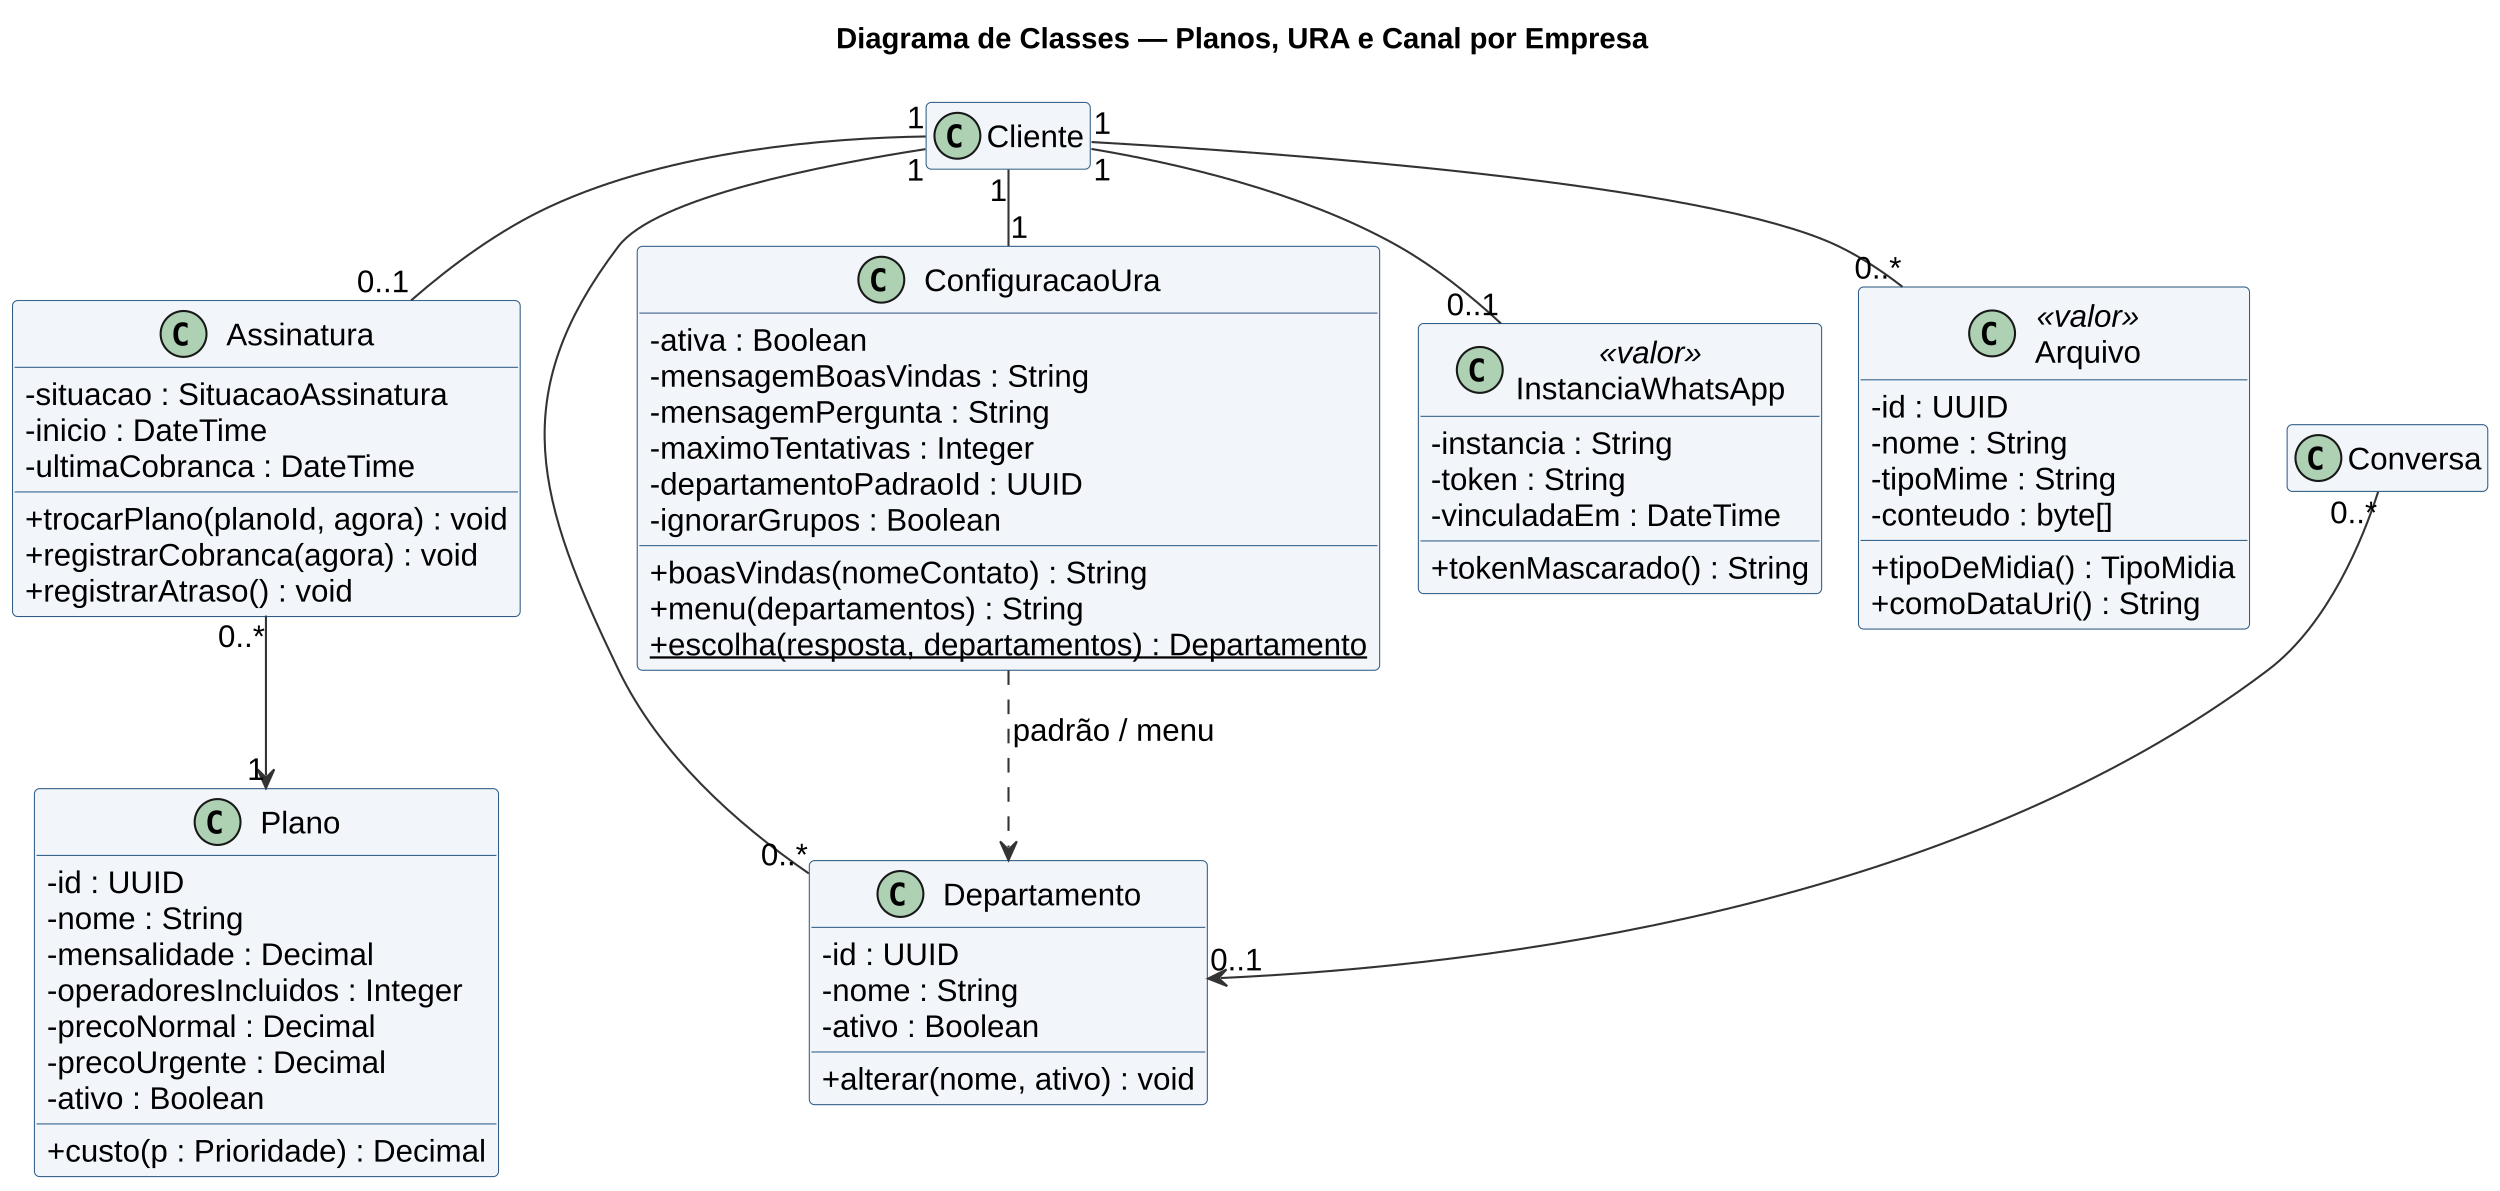
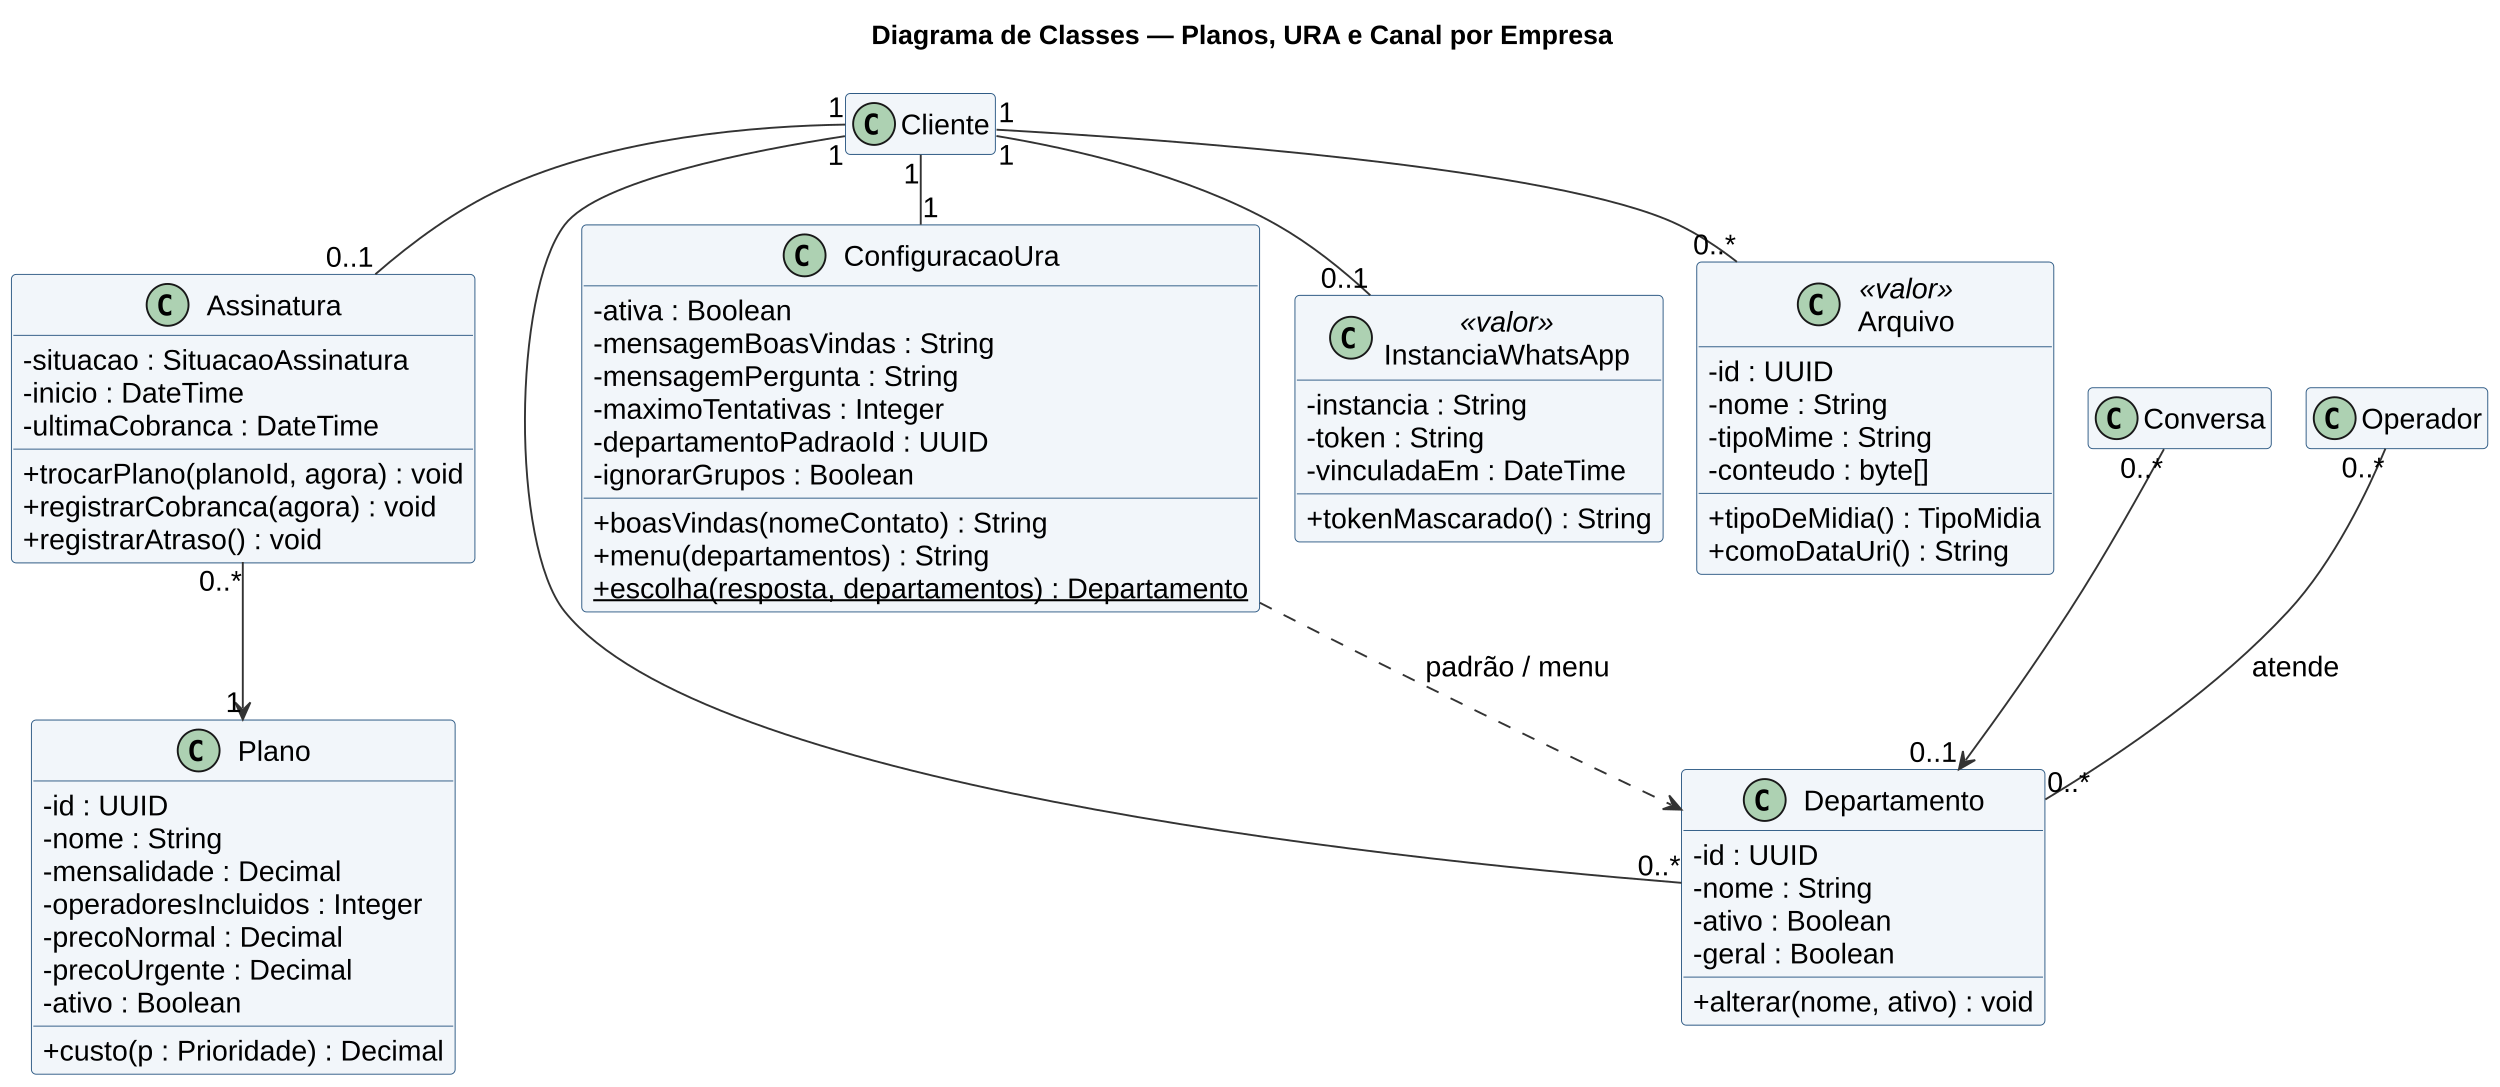
- <svg xmlns="http://www.w3.org/2000/svg" contentStyleType="text/css" data-diagram-type="CLASS" height="1189.583px" preserveAspectRatio="none" style="width:2497px;height:1189px;background:#FFFFFF;" version="1.1" viewBox="0 0 2497 1189" width="2497.917px" zoomAndPan="magnify">
+ <svg xmlns="http://www.w3.org/2000/svg" contentStyleType="text/css" data-diagram-type="CLASS" height="1189.583px" preserveAspectRatio="none" style="width:2735px;height:1189px;background:#FFFFFF;" version="1.1" viewBox="0 0 2735 1189" width="2735.417px" zoomAndPan="magnify">
  <defs />
  <g>
    <g class="title" data-source-line="3">
-       <text fill="#000000" font-family="Arial" font-size="29.167" font-weight="bold" lengthAdjust="spacing" textLength="812.109" x="835.091" y="48.191">Diagrama de Classes — Planos, URA e Canal por Empresa</text>
+       <text fill="#000000" font-family="Arial" font-size="29.167" font-weight="bold" lengthAdjust="spacing" textLength="812.109" x="953.32" y="48.191">Diagrama de Classes — Planos, URA e Canal por Empresa</text>
    </g>
    <g class="entity" data-entity="Cliente" data-source-line="7" data-uid="ent0002" id="entity_Cliente">
      <rect fill="#F2F6FA" height="66.667" rx="5.208" ry="5.208" style="stroke:#2F5B85;stroke-width:1.042;" width="163.941" x="925" y="102.289" />
      <ellipse cx="956.25" cy="135.622" fill="#ADD1B2" rx="22.917" ry="22.917" style="stroke:#181818;stroke-width:2.083;" />
      <path d="M960.245,146.424 Q959.177,146.974 958.002,147.248 Q956.827,147.523 955.53,147.523 Q950.922,147.523 948.495,144.487 Q946.069,141.45 946.069,135.713 Q946.069,129.96 948.495,126.924 Q950.922,123.887 955.53,123.887 Q956.827,123.887 958.017,124.162 Q959.207,124.436 960.245,124.986 L960.245,129.991 Q959.085,128.923 957.994,128.427 Q956.903,127.931 955.743,127.931 Q953.271,127.931 952.013,129.892 Q950.754,131.852 950.754,135.713 Q950.754,139.558 952.013,141.519 Q953.271,143.479 955.743,143.479 Q956.903,143.479 957.994,142.983 Q959.085,142.488 960.245,141.419 Z " fill="#000000" />
      <text fill="#000000" font-family="Arial" font-size="31.25" lengthAdjust="spacing" textLength="97.275" x="985.417" y="146.967">Cliente</text>
    </g>
    <g class="entity" data-entity="Conversa" data-source-line="8" data-uid="ent0003" id="entity_Conversa">
      <rect fill="#F2F6FA" height="66.667" rx="5.208" ry="5.208" style="stroke:#2F5B85;stroke-width:1.042;" width="200.41" x="2284.375" y="424.164" />
      <ellipse cx="2315.625" cy="457.497" fill="#ADD1B2" rx="22.917" ry="22.917" style="stroke:#181818;stroke-width:2.083;" />
      <path d="M2319.62,468.299 Q2318.552,468.849 2317.377,469.123 Q2316.202,469.398 2314.905,469.398 Q2310.297,469.398 2307.87,466.361 Q2305.444,463.325 2305.444,457.588 Q2305.444,451.835 2307.87,448.799 Q2310.297,445.762 2314.905,445.762 Q2316.202,445.762 2317.392,446.037 Q2318.582,446.311 2319.62,446.861 L2319.62,451.866 Q2318.46,450.798 2317.369,450.302 Q2316.278,449.806 2315.118,449.806 Q2312.646,449.806 2311.388,451.767 Q2310.129,453.727 2310.129,457.588 Q2310.129,461.433 2311.388,463.394 Q2312.646,465.354 2315.118,465.354 Q2316.278,465.354 2317.369,464.858 Q2318.46,464.363 2319.62,463.295 Z " fill="#000000" />
      <text fill="#000000" font-family="Arial" font-size="31.25" lengthAdjust="spacing" textLength="133.743" x="2344.792" y="468.842">Conversa</text>
    </g>
-     <g class="entity" data-entity="Plano" data-source-line="9" data-uid="ent0004" id="entity_Plano">
+     <g class="entity" data-entity="Operador" data-source-line="9" data-uid="ent0004" id="entity_Operador">
+       <rect fill="#F2F6FA" height="66.667" rx="5.208" ry="5.208" style="stroke:#2F5B85;stroke-width:1.042;" width="198.686" x="2522.917" y="424.164" />
+       <ellipse cx="2554.167" cy="457.497" fill="#ADD1B2" rx="22.917" ry="22.917" style="stroke:#181818;stroke-width:2.083;" />
+       <path d="M2558.161,468.299 Q2557.093,468.849 2555.918,469.123 Q2554.743,469.398 2553.447,469.398 Q2548.838,469.398 2546.412,466.361 Q2543.986,463.325 2543.986,457.588 Q2543.986,451.835 2546.412,448.799 Q2548.838,445.762 2553.447,445.762 Q2554.743,445.762 2555.934,446.037 Q2557.124,446.311 2558.161,446.861 L2558.161,451.866 Q2557.002,450.798 2555.911,450.302 Q2554.82,449.806 2553.66,449.806 Q2551.188,449.806 2549.929,451.767 Q2548.671,453.727 2548.671,457.588 Q2548.671,461.433 2549.929,463.394 Q2551.188,465.354 2553.66,465.354 Q2554.82,465.354 2555.911,464.858 Q2557.002,464.363 2558.161,463.295 Z " fill="#000000" />
+       <text fill="#000000" font-family="Arial" font-size="31.25" lengthAdjust="spacing" textLength="132.019" x="2583.333" y="468.842">Operador</text>
+     </g>
+     <g class="entity" data-entity="Plano" data-source-line="10" data-uid="ent0005" id="entity_Plano">
      <rect fill="#F2F6FA" height="387.476" rx="5.208" ry="5.208" style="stroke:#2F5B85;stroke-width:1.042;" width="463.538" x="34.375" y="787.706" />
      <ellipse cx="217.327" cy="821.039" fill="#ADD1B2" rx="22.917" ry="22.917" style="stroke:#181818;stroke-width:2.083;" />
      <path d="M221.322,831.841 Q220.254,832.39 219.079,832.665 Q217.904,832.94 216.607,832.94 Q211.999,832.94 209.572,829.903 Q207.146,826.867 207.146,821.129 Q207.146,815.377 209.572,812.34 Q211.999,809.304 216.607,809.304 Q217.904,809.304 219.094,809.578 Q220.284,809.853 221.322,810.402 L221.322,815.407 Q220.162,814.339 219.071,813.843 Q217.98,813.347 216.82,813.347 Q214.348,813.347 213.089,815.308 Q211.831,817.269 211.831,821.129 Q211.831,824.975 213.089,826.935 Q214.348,828.896 216.82,828.896 Q217.98,828.896 219.071,828.4 Q220.162,827.904 221.322,826.836 Z " fill="#000000" />
      <text fill="#000000" font-family="Arial" font-size="31.25" lengthAdjust="spacing" textLength="79.925" x="260.035" y="832.384">Plano</text>
      <line style="stroke:#2F5B85;stroke-width:1.042;" x1="36.458" x2="495.829" y1="854.372" y2="854.372" />
      <text fill="#000000" font-family="Arial" font-size="31.25" lengthAdjust="spacing" textLength="137.161" x="46.875" y="892.018">-id : UUID</text>
      <text fill="#000000" font-family="Arial" font-size="31.25" lengthAdjust="spacing" textLength="196.258" x="46.875" y="927.952">-nome : String</text>
      <text fill="#000000" font-family="Arial" font-size="31.25" lengthAdjust="spacing" textLength="326.523" x="46.875" y="963.886">-mensalidade : Decimal</text>
      <text fill="#000000" font-family="Arial" font-size="31.25" lengthAdjust="spacing" textLength="415.176" x="46.875" y="999.821">-operadoresIncluidos : Integer</text>
      <text fill="#000000" font-family="Arial" font-size="31.25" lengthAdjust="spacing" textLength="328.201" x="46.875" y="1035.755">-precoNormal : Decimal</text>
      <text fill="#000000" font-family="Arial" font-size="31.25" lengthAdjust="spacing" textLength="338.669" x="46.875" y="1071.69">-precoUrgente : Decimal</text>
      <text fill="#000000" font-family="Arial" font-size="31.25" lengthAdjust="spacing" textLength="217.148" x="46.875" y="1107.624">-ativo : Boolean</text>
      <line style="stroke:#2F5B85;stroke-width:1.042;" x1="36.458" x2="495.829" y1="1122.58" y2="1122.58" />
      <text fill="#000000" font-family="Arial" font-size="31.25" lengthAdjust="spacing" textLength="438.538" x="46.875" y="1160.225">+custo(p : Prioridade) : Decimal</text>
    </g>
-     <g class="entity" data-entity="Assinatura" data-source-line="19" data-uid="ent0005" id="entity_Assinatura">
+     <g class="entity" data-entity="Assinatura" data-source-line="20" data-uid="ent0006" id="entity_Assinatura">
      <rect fill="#F2F6FA" height="315.607" rx="5.208" ry="5.208" style="stroke:#2F5B85;stroke-width:1.042;" width="507.056" x="12.5" y="300.205" />
      <ellipse cx="183.352" cy="333.539" fill="#ADD1B2" rx="22.917" ry="22.917" style="stroke:#181818;stroke-width:2.083;" />
      <path d="M187.346,344.341 Q186.278,344.89 185.103,345.165 Q183.928,345.44 182.631,345.44 Q178.023,345.44 175.597,342.403 Q173.171,339.367 173.171,333.629 Q173.171,327.877 175.597,324.84 Q178.023,321.804 182.631,321.804 Q183.928,321.804 185.119,322.079 Q186.309,322.353 187.346,322.902 L187.346,327.907 Q186.187,326.839 185.096,326.343 Q184.005,325.847 182.845,325.847 Q180.373,325.847 179.114,327.808 Q177.855,329.769 177.855,333.629 Q177.855,337.475 179.114,339.435 Q180.373,341.396 182.845,341.396 Q184.005,341.396 185.096,340.9 Q186.187,340.404 187.346,339.336 Z " fill="#000000" />
      <text fill="#000000" font-family="Arial" font-size="31.25" lengthAdjust="spacing" textLength="147.644" x="226.06" y="344.884">Assinatura</text>
      <line style="stroke:#2F5B85;stroke-width:1.042;" x1="14.583" x2="517.472" y1="366.872" y2="366.872" />
      <text fill="#000000" font-family="Arial" font-size="31.25" lengthAdjust="spacing" textLength="422.104" x="25" y="404.518">-situacao : SituacaoAssinatura</text>
      <text fill="#000000" font-family="Arial" font-size="31.25" lengthAdjust="spacing" textLength="243.118" x="25" y="440.452">-inicio : DateTime</text>
      <text fill="#000000" font-family="Arial" font-size="31.25" lengthAdjust="spacing" textLength="390.762" x="25" y="476.387">-ultimaCobranca : DateTime</text>
      <line style="stroke:#2F5B85;stroke-width:1.042;" x1="14.583" x2="517.472" y1="491.342" y2="491.342" />
      <text fill="#000000" font-family="Arial" font-size="31.25" lengthAdjust="spacing" textLength="482.056" x="25" y="528.988">+trocarPlano(planoId, agora) : void</text>
      <text fill="#000000" font-family="Arial" font-size="31.25" lengthAdjust="spacing" textLength="452.469" x="25" y="564.922">+registrarCobranca(agora) : void</text>
      <text fill="#000000" font-family="Arial" font-size="31.25" lengthAdjust="spacing" textLength="327.362" x="25" y="600.856">+registrarAtraso() : void</text>
    </g>
-     <g class="entity" data-entity="Departamento" data-source-line="27" data-uid="ent0006" id="entity_Departamento">
-       <rect fill="#F2F6FA" height="243.738" rx="5.208" ry="5.208" style="stroke:#2F5B85;stroke-width:1.042;" width="397.559" x="808.333" y="859.581" />
-       <ellipse cx="899.372" cy="892.914" fill="#ADD1B2" rx="22.917" ry="22.917" style="stroke:#181818;stroke-width:2.083;" />
-       <path d="M903.367,903.716 Q902.298,904.265 901.124,904.54 Q899.949,904.815 898.652,904.815 Q894.043,904.815 891.617,901.778 Q889.191,898.742 889.191,893.004 Q889.191,887.252 891.617,884.215 Q894.043,881.179 898.652,881.179 Q899.949,881.179 901.139,881.453 Q902.329,881.728 903.367,882.277 L903.367,887.282 Q902.207,886.214 901.116,885.718 Q900.025,885.222 898.865,885.222 Q896.393,885.222 895.135,887.183 Q893.876,889.144 893.876,893.004 Q893.876,896.85 895.135,898.81 Q896.393,900.771 898.865,900.771 Q900.025,900.771 901.116,900.275 Q902.207,899.779 903.367,898.711 Z " fill="#000000" />
-       <text fill="#000000" font-family="Arial" font-size="31.25" lengthAdjust="spacing" textLength="198.029" x="941.825" y="904.259">Departamento</text>
-       <line style="stroke:#2F5B85;stroke-width:1.042;" x1="810.417" x2="1203.809" y1="926.247" y2="926.247" />
-       <text fill="#000000" font-family="Arial" font-size="31.25" lengthAdjust="spacing" textLength="137.161" x="820.833" y="963.893">-id : UUID</text>
-       <text fill="#000000" font-family="Arial" font-size="31.25" lengthAdjust="spacing" textLength="196.258" x="820.833" y="999.827">-nome : String</text>
-       <text fill="#000000" font-family="Arial" font-size="31.25" lengthAdjust="spacing" textLength="217.148" x="820.833" y="1035.762">-ativo : Boolean</text>
-       <line style="stroke:#2F5B85;stroke-width:1.042;" x1="810.417" x2="1203.809" y1="1050.717" y2="1050.717" />
-       <text fill="#000000" font-family="Arial" font-size="31.25" lengthAdjust="spacing" textLength="372.559" x="820.833" y="1088.363">+alterar(nome, ativo) : void</text>
+     <g class="entity" data-entity="Departamento" data-source-line="28" data-uid="ent0007" id="entity_Departamento">
+       <rect fill="#F2F6FA" height="279.672" rx="5.208" ry="5.208" style="stroke:#2F5B85;stroke-width:1.042;" width="397.559" x="1839.583" y="841.872" />
+       <ellipse cx="1930.622" cy="875.206" fill="#ADD1B2" rx="22.917" ry="22.917" style="stroke:#181818;stroke-width:2.083;" />
+       <path d="M1934.617,886.008 Q1933.549,886.557 1932.374,886.832 Q1931.199,887.106 1929.902,887.106 Q1925.293,887.106 1922.867,884.07 Q1920.441,881.033 1920.441,875.296 Q1920.441,869.543 1922.867,866.507 Q1925.293,863.471 1929.902,863.471 Q1931.199,863.471 1932.389,863.745 Q1933.579,864.02 1934.617,864.569 L1934.617,869.574 Q1933.457,868.506 1932.366,868.01 Q1931.275,867.514 1930.115,867.514 Q1927.643,867.514 1926.384,869.475 Q1925.126,871.436 1925.126,875.296 Q1925.126,879.141 1926.384,881.102 Q1927.643,883.063 1930.115,883.063 Q1931.275,883.063 1932.366,882.567 Q1933.457,882.071 1934.617,881.003 Z " fill="#000000" />
+       <text fill="#000000" font-family="Arial" font-size="31.25" lengthAdjust="spacing" textLength="198.029" x="1973.075" y="886.55">Departamento</text>
+       <line style="stroke:#2F5B85;stroke-width:1.042;" x1="1841.667" x2="2235.059" y1="908.539" y2="908.539" />
+       <text fill="#000000" font-family="Arial" font-size="31.25" lengthAdjust="spacing" textLength="137.161" x="1852.083" y="946.184">-id : UUID</text>
+       <text fill="#000000" font-family="Arial" font-size="31.25" lengthAdjust="spacing" textLength="196.258" x="1852.083" y="982.119">-nome : String</text>
+       <text fill="#000000" font-family="Arial" font-size="31.25" lengthAdjust="spacing" textLength="217.148" x="1852.083" y="1018.053">-ativo : Boolean</text>
+       <text fill="#000000" font-family="Arial" font-size="31.25" lengthAdjust="spacing" textLength="220.627" x="1852.083" y="1053.988">-geral : Boolean</text>
+       <line style="stroke:#2F5B85;stroke-width:1.042;" x1="1841.667" x2="2235.059" y1="1068.943" y2="1068.943" />
+       <text fill="#000000" font-family="Arial" font-size="31.25" lengthAdjust="spacing" textLength="372.559" x="1852.083" y="1106.589">+alterar(nome, ativo) : void</text>
    </g>
-     <g class="entity" data-entity="ConfiguracaoUra" data-source-line="33" data-uid="ent0007" id="entity_ConfiguracaoUra">
+     <g class="entity" data-entity="ConfiguracaoUra" data-source-line="35" data-uid="ent0008" id="entity_ConfiguracaoUra">
      <rect fill="#F2F6FA" height="423.41" rx="5.208" ry="5.208" style="stroke:#2F5B85;stroke-width:1.042;" width="741.538" x="636.458" y="246.039" />
      <ellipse cx="880.255" cy="279.372" fill="#ADD1B2" rx="22.917" ry="22.917" style="stroke:#181818;stroke-width:2.083;" />
      <path d="M884.249,290.174 Q883.181,290.724 882.006,290.998 Q880.831,291.273 879.534,291.273 Q874.926,291.273 872.5,288.236 Q870.074,285.2 870.074,279.463 Q870.074,273.71 872.5,270.674 Q874.926,267.637 879.534,267.637 Q880.831,267.637 882.022,267.912 Q883.212,268.186 884.249,268.736 L884.249,273.741 Q883.09,272.673 881.999,272.177 Q880.908,271.681 879.748,271.681 Q877.276,271.681 876.017,273.642 Q874.758,275.602 874.758,279.463 Q874.758,283.308 876.017,285.269 Q877.276,287.229 879.748,287.229 Q880.908,287.229 881.999,286.733 Q883.09,286.238 884.249,285.17 Z " fill="#000000" />
      <text fill="#000000" font-family="Arial" font-size="31.25" lengthAdjust="spacing" textLength="236.237" x="922.963" y="290.717">ConfiguracaoUra</text>
      <line style="stroke:#2F5B85;stroke-width:1.042;" x1="638.542" x2="1375.912" y1="312.705" y2="312.705" />
      <text fill="#000000" font-family="Arial" font-size="31.25" lengthAdjust="spacing" textLength="217.148" x="648.958" y="350.351">-ativa : Boolean</text>
      <text fill="#000000" font-family="Arial" font-size="31.25" lengthAdjust="spacing" textLength="439.453" x="648.958" y="386.285">-mensagemBoasVindas : String</text>
      <text fill="#000000" font-family="Arial" font-size="31.25" lengthAdjust="spacing" textLength="399.506" x="648.958" y="422.22">-mensagemPergunta : String</text>
      <text fill="#000000" font-family="Arial" font-size="31.25" lengthAdjust="spacing" textLength="387.299" x="648.958" y="458.154">-maximoTentativas : Integer</text>
      <text fill="#000000" font-family="Arial" font-size="31.25" lengthAdjust="spacing" textLength="432.51" x="648.958" y="494.089">-departamentoPadraoId : UUID</text>
      <text fill="#000000" font-family="Arial" font-size="31.25" lengthAdjust="spacing" textLength="350.891" x="648.958" y="530.023">-ignorarGrupos : Boolean</text>
      <line style="stroke:#2F5B85;stroke-width:1.042;" x1="638.542" x2="1375.912" y1="544.979" y2="544.979" />
      <text fill="#000000" font-family="Arial" font-size="31.25" lengthAdjust="spacing" textLength="497.681" x="648.958" y="582.624">+boasVindas(nomeContato) : String</text>
      <text fill="#000000" font-family="Arial" font-size="31.25" lengthAdjust="spacing" textLength="433.38" x="648.958" y="618.559">+menu(departamentos) : String</text>
      <text fill="#000000" font-family="Arial" font-size="31.25" lengthAdjust="spacing" text-decoration="underline" textLength="716.538" x="648.958" y="654.493">+escolha(resposta, departamentos) : Departamento</text>
    </g>
-     <g class="entity" data-entity="InstanciaWhatsApp" data-source-line="44" data-uid="ent0008" id="entity_InstanciaWhatsApp">
+     <g class="entity" data-entity="InstanciaWhatsApp" data-source-line="46" data-uid="ent0009" id="entity_InstanciaWhatsApp">
      <rect fill="#F2F6FA" height="269.773" rx="5.208" ry="5.208" style="stroke:#2F5B85;stroke-width:1.042;" width="402.777" x="1416.667" y="323.122" />
      <ellipse cx="1478.008" cy="369.473" fill="#ADD1B2" rx="22.917" ry="22.917" style="stroke:#181818;stroke-width:2.083;" />
      <path d="M1482.003,380.276 Q1480.934,380.825 1479.759,381.099 Q1478.584,381.374 1477.287,381.374 Q1472.679,381.374 1470.253,378.338 Q1467.827,375.301 1467.827,369.564 Q1467.827,363.811 1470.253,360.775 Q1472.679,357.738 1477.287,357.738 Q1478.584,357.738 1479.775,358.013 Q1480.965,358.288 1482.003,358.837 L1482.003,363.842 Q1480.843,362.774 1479.752,362.278 Q1478.661,361.782 1477.501,361.782 Q1475.029,361.782 1473.77,363.743 Q1472.512,365.703 1472.512,369.564 Q1472.512,373.409 1473.77,375.37 Q1475.029,377.33 1477.501,377.33 Q1478.661,377.33 1479.752,376.835 Q1480.843,376.339 1482.003,375.271 Z " fill="#000000" />
      <text fill="#000000" font-family="Arial" font-size="31.25" font-style="italic" lengthAdjust="spacing" textLength="102.493" x="1597.235" y="362.851">«valor»</text>
      <text fill="#000000" font-family="Arial" font-size="31.25" lengthAdjust="spacing" textLength="269.241" x="1513.861" y="398.785">InstanciaWhatsApp</text>
      <line style="stroke:#2F5B85;stroke-width:1.042;" x1="1418.75" x2="1817.36" y1="415.824" y2="415.824" />
      <text fill="#000000" font-family="Arial" font-size="31.25" lengthAdjust="spacing" textLength="241.425" x="1429.167" y="453.47">-instancia : String</text>
      <text fill="#000000" font-family="Arial" font-size="31.25" lengthAdjust="spacing" textLength="194.534" x="1429.167" y="489.404">-token : String</text>
      <text fill="#000000" font-family="Arial" font-size="31.25" lengthAdjust="spacing" textLength="350.815" x="1429.167" y="525.339">-vinculadaEm : DateTime</text>
      <line style="stroke:#2F5B85;stroke-width:1.042;" x1="1418.75" x2="1817.36" y1="540.294" y2="540.294" />
      <text fill="#000000" font-family="Arial" font-size="31.25" lengthAdjust="spacing" textLength="377.777" x="1429.167" y="577.94">+tokenMascarado() : String</text>
    </g>
-     <g class="entity" data-entity="Arquivo" data-source-line="50" data-uid="ent0009" id="entity_Arquivo">
+     <g class="entity" data-entity="Arquivo" data-source-line="52" data-uid="ent0010" id="entity_Arquivo">
      <rect fill="#F2F6FA" height="341.642" rx="5.208" ry="5.208" style="stroke:#2F5B85;stroke-width:1.042;" width="390.585" x="1856.25" y="286.664" />
      <ellipse cx="1989.71" cy="333.015" fill="#ADD1B2" rx="22.917" ry="22.917" style="stroke:#181818;stroke-width:2.083;" />
      <path d="M1993.705,343.817 Q1992.637,344.366 1991.462,344.641 Q1990.287,344.916 1988.99,344.916 Q1984.382,344.916 1981.956,341.879 Q1979.529,338.843 1979.529,333.106 Q1979.529,327.353 1981.956,324.316 Q1984.382,321.28 1988.99,321.28 Q1990.287,321.28 1991.477,321.555 Q1992.667,321.829 1993.705,322.378 L1993.705,327.383 Q1992.545,326.315 1991.454,325.819 Q1990.363,325.324 1989.203,325.324 Q1986.732,325.324 1985.473,327.284 Q1984.214,329.245 1984.214,333.106 Q1984.214,336.951 1985.473,338.911 Q1986.732,340.872 1989.203,340.872 Q1990.363,340.872 1991.454,340.376 Q1992.545,339.88 1993.705,338.812 Z " fill="#000000" />
      <text fill="#000000" font-family="Arial" font-size="31.25" font-style="italic" lengthAdjust="spacing" textLength="102.493" x="2034.15" y="326.393">«valor»</text>
      <text fill="#000000" font-family="Arial" font-size="31.25" lengthAdjust="spacing" textLength="105.957" x="2032.418" y="362.327">Arquivo</text>
      <line style="stroke:#2F5B85;stroke-width:1.042;" x1="1858.333" x2="2244.752" y1="379.366" y2="379.366" />
      <text fill="#000000" font-family="Arial" font-size="31.25" lengthAdjust="spacing" textLength="137.161" x="1868.75" y="417.012">-id : UUID</text>
      <text fill="#000000" font-family="Arial" font-size="31.25" lengthAdjust="spacing" textLength="196.258" x="1868.75" y="452.946">-nome : String</text>
      <text fill="#000000" font-family="Arial" font-size="31.25" lengthAdjust="spacing" textLength="244.858" x="1868.75" y="488.88">-tipoMime : String</text>
      <text fill="#000000" font-family="Arial" font-size="31.25" lengthAdjust="spacing" textLength="241.47" x="1868.75" y="524.815">-conteudo : byte[]</text>
      <line style="stroke:#2F5B85;stroke-width:1.042;" x1="1858.333" x2="2244.752" y1="539.77" y2="539.77" />
      <text fill="#000000" font-family="Arial" font-size="31.25" lengthAdjust="spacing" textLength="365.585" x="1868.75" y="577.416">+tipoDeMidia() : TipoMidia</text>
      <text fill="#000000" font-family="Arial" font-size="31.25" lengthAdjust="spacing" textLength="329.086" x="1868.75" y="613.35">+comoDataUri() : String</text>
    </g>
-     <g class="link" data-entity-1="Cliente" data-entity-2="Assinatura" data-uid="lnk10" id="link_Cliente_Assinatura">
+     <g class="link" data-entity-1="Cliente" data-entity-2="Assinatura" data-uid="lnk11" id="link_Cliente_Assinatura">
      <path d="M924.659,136.315 C829.682,137.763 671.186,149.673 548.958,206.456 C499.371,229.492 451.989,263.987 410.648,300.014" fill="none" style="stroke:#333333;stroke-width:2.083;" />
      <text fill="#000000" font-family="Arial" font-size="31.25" lengthAdjust="spacing" textLength="52.124" x="356.481" y="291.827">0..1</text>
      <text fill="#000000" font-family="Arial" font-size="31.25" lengthAdjust="spacing" textLength="17.38" x="905.909" y="128.127">1</text>
    </g>
-     <g class="link" data-entity-1="Assinatura" data-entity-2="Plano" data-uid="lnk11" id="link_Assinatura_Plano">
+     <g class="link" data-entity-1="Assinatura" data-entity-2="Plano" data-uid="lnk12" id="link_Assinatura_Plano">
      <polygon fill="#333333" points="265.625,787.184,273.958,768.434,265.625,776.767,257.292,768.434,265.625,787.184" style="stroke:#333333;stroke-width:2.083;" />
      <path d="M265.625,614.831 C265.625,668.977 265.625,717.898 265.625,774.684" fill="none" style="stroke:#333333;stroke-width:2.083;" />
      <text fill="#000000" font-family="Arial" font-size="31.25" lengthAdjust="spacing" textLength="17.38" x="246.875" y="778.996">1</text>
      <text fill="#000000" font-family="Arial" font-size="31.25" lengthAdjust="spacing" textLength="46.906" x="217.708" y="646.226">0..*</text>
    </g>
-     <g class="link" data-entity-1="Cliente" data-entity-2="Departamento" data-uid="lnk12" id="link_Cliente_Departamento">
-       <path d="M924.358,148.962 C821.359,164.838 654.66,197.409 617.708,246.039 C503.988,395.697 536.119,499.624 617.708,668.956 C658.25,753.097 733.923,821.492 807.868,872.45" fill="none" style="stroke:#333333;stroke-width:2.083;" />
-       <text fill="#000000" font-family="Arial" font-size="31.25" lengthAdjust="spacing" textLength="46.906" x="759.952" y="864.263">0..*</text>
+     <g class="link" data-entity-1="Cliente" data-entity-2="Departamento" data-uid="lnk13" id="link_Cliente_Departamento">
+       <path d="M924.358,148.962 C821.359,164.838 654.66,197.409 617.708,246.039 C560.848,320.868 558.771,595.751 617.708,668.956 C768.925,856.776 1485.413,937.128 1839.506,965.824" fill="none" style="stroke:#333333;stroke-width:2.083;" />
+       <text fill="#000000" font-family="Arial" font-size="31.25" lengthAdjust="spacing" textLength="46.906" x="1791.59" y="957.636">0..*</text>
      <text fill="#000000" font-family="Arial" font-size="31.25" lengthAdjust="spacing" textLength="17.38" x="905.608" y="180.357">1</text>
    </g>
-     <g class="link" data-entity-1="Cliente" data-entity-2="ConfiguracaoUra" data-uid="lnk13" id="link_Cliente_ConfiguracaoUra">
+     <g class="link" data-entity-1="Operador" data-entity-2="Departamento" data-uid="lnk14" id="link_Operador_Departamento">
+       <path d="M2609.624,490.873 C2591.395,534.529 2553.766,614.47 2503.125,668.956 C2427.344,750.489 2326.155,821.299 2237.562,874.616" fill="none" style="stroke:#333333;stroke-width:2.083;" />
+       <text fill="#000000" font-family="Arial" font-size="31.25" lengthAdjust="spacing" textLength="95.581" x="2463.542" y="739.934">atende</text>
+       <text fill="#000000" font-family="Arial" font-size="31.25" lengthAdjust="spacing" textLength="46.906" x="2239.645" y="866.428">0..*</text>
+       <text fill="#000000" font-family="Arial" font-size="31.25" lengthAdjust="spacing" textLength="46.906" x="2561.707" y="522.269">0..*</text>
+     </g>
+     <g class="link" data-entity-1="Cliente" data-entity-2="ConfiguracaoUra" data-uid="lnk15" id="link_Cliente_ConfiguracaoUra">
      <path d="M1007.292,169.33 C1007.292,188.949 1007.292,216.041 1007.292,245.787" fill="none" style="stroke:#333333;stroke-width:2.083;" />
      <text fill="#000000" font-family="Arial" font-size="31.25" lengthAdjust="spacing" textLength="17.38" x="1009.375" y="237.599">1</text>
      <text fill="#000000" font-family="Arial" font-size="31.25" lengthAdjust="spacing" textLength="17.38" x="988.542" y="200.726">1</text>
    </g>
-     <g class="link" data-entity-1="ConfiguracaoUra" data-entity-2="Departamento" data-uid="lnk14" id="link_ConfiguracaoUra_Departamento">
-       <polygon fill="#333333" points="1007.292,859.155,1015.625,840.405,1007.292,848.738,998.958,840.405,1007.292,859.155" style="stroke:#333333;stroke-width:2.083;" />
-       <path d="M1007.292,669.501 C1007.292,734.024 1007.292,790.318 1007.292,846.655" fill="none" style="stroke:#333333;stroke-width:2.083;stroke-dasharray:14.583,14.583;" />
-       <text fill="#000000" font-family="Arial" font-size="31.25" lengthAdjust="spacing" textLength="201.523" x="1011.458" y="739.934">padrão / menu</text>
+     <g class="link" data-entity-1="ConfiguracaoUra" data-entity-2="Departamento" data-uid="lnk16" id="link_ConfiguracaoUra_Departamento">
+       <polygon fill="#333333" points="1839.46,885.746,1826.105,870.169,1830.052,881.273,1818.948,885.221,1839.46,885.746" style="stroke:#333333;stroke-width:2.083;" />
+       <path d="M1378.274,659.425 C1384.515,662.635 1390.719,665.814 1396.875,668.956 C1544.03,744.05 1700.917,819.872 1828.171,880.378" fill="none" style="stroke:#333333;stroke-width:2.083;stroke-dasharray:14.583,14.583;" />
+       <text fill="#000000" font-family="Arial" font-size="31.25" lengthAdjust="spacing" textLength="201.523" x="1559.375" y="739.934">padrão / menu</text>
    </g>
-     <g class="link" data-entity-1="Conversa" data-entity-2="Departamento" data-uid="lnk15" id="link_Conversa_Departamento">
-       <polygon fill="#333333" points="1206.665,977.439,1225.778,984.901,1217.07,976.96,1225.011,968.252,1206.665,977.439" style="stroke:#333333;stroke-width:2.083;" />
-       <path d="M2375.294,491.202 C2360.313,537.527 2325.914,623.279 2265.625,668.956 C1949.971,908.104 1486.069,964.568 1219.151,976.864" fill="none" style="stroke:#333333;stroke-width:2.083;" />
-       <text fill="#000000" font-family="Arial" font-size="31.25" lengthAdjust="spacing" textLength="52.124" x="1208.748" y="969.251">0..1</text>
-       <text fill="#000000" font-family="Arial" font-size="31.25" lengthAdjust="spacing" textLength="46.906" x="2327.377" y="522.597">0..*</text>
+     <g class="link" data-entity-1="Conversa" data-entity-2="Departamento" data-uid="lnk17" id="link_Conversa_Departamento">
+       <polygon fill="#333333" points="2143.044,841.679,2160.865,831.511,2149.215,833.287,2147.438,821.637,2143.044,841.679" style="stroke:#333333;stroke-width:2.083;" />
+       <path d="M2367.354,491.405 C2344.818,532.978 2303.275,607.685 2263.542,668.956 C2226.059,726.755 2189.513,778.488 2150.449,831.609" fill="none" style="stroke:#333333;stroke-width:2.083;" />
+       <text fill="#000000" font-family="Arial" font-size="31.25" lengthAdjust="spacing" textLength="52.124" x="2088.877" y="833.491">0..1</text>
+       <text fill="#000000" font-family="Arial" font-size="31.25" lengthAdjust="spacing" textLength="46.906" x="2319.438" y="522.801">0..*</text>
    </g>
-     <g class="link" data-entity-1="Cliente" data-entity-2="InstanciaWhatsApp" data-uid="lnk16" id="link_Cliente_InstanciaWhatsApp">
+     <g class="link" data-entity-1="Cliente" data-entity-2="InstanciaWhatsApp" data-uid="lnk18" id="link_Cliente_InstanciaWhatsApp">
      <path d="M1090.089,148.771 C1172.176,162.407 1299.426,190.889 1396.875,246.039 C1433.199,266.596 1468.134,294.404 1499.078,323.03" fill="none" style="stroke:#333333;stroke-width:2.083;" />
      <text fill="#000000" font-family="Arial" font-size="31.25" lengthAdjust="spacing" textLength="52.124" x="1444.911" y="314.842">0..1</text>
      <text fill="#000000" font-family="Arial" font-size="31.25" lengthAdjust="spacing" textLength="17.38" x="1092.172" y="180.167">1</text>
    </g>
-     <g class="link" data-entity-1="Cliente" data-entity-2="Arquivo" data-uid="lnk17" id="link_Cliente_Arquivo">
+     <g class="link" data-entity-1="Cliente" data-entity-2="Arquivo" data-uid="lnk19" id="link_Cliente_Arquivo">
      <path d="M1090.212,141.896 C1273.226,152.204 1705.831,182.694 1836.458,246.039 C1858.704,256.827 1880.083,270.819 1900.149,286.456" fill="none" style="stroke:#333333;stroke-width:2.083;" />
      <text fill="#000000" font-family="Arial" font-size="31.25" lengthAdjust="spacing" textLength="46.906" x="1852.233" y="278.268">0..*</text>
      <text fill="#000000" font-family="Arial" font-size="31.25" lengthAdjust="spacing" textLength="17.38" x="1092.295" y="133.708">1</text>
    </g>
  </g>
</svg>
